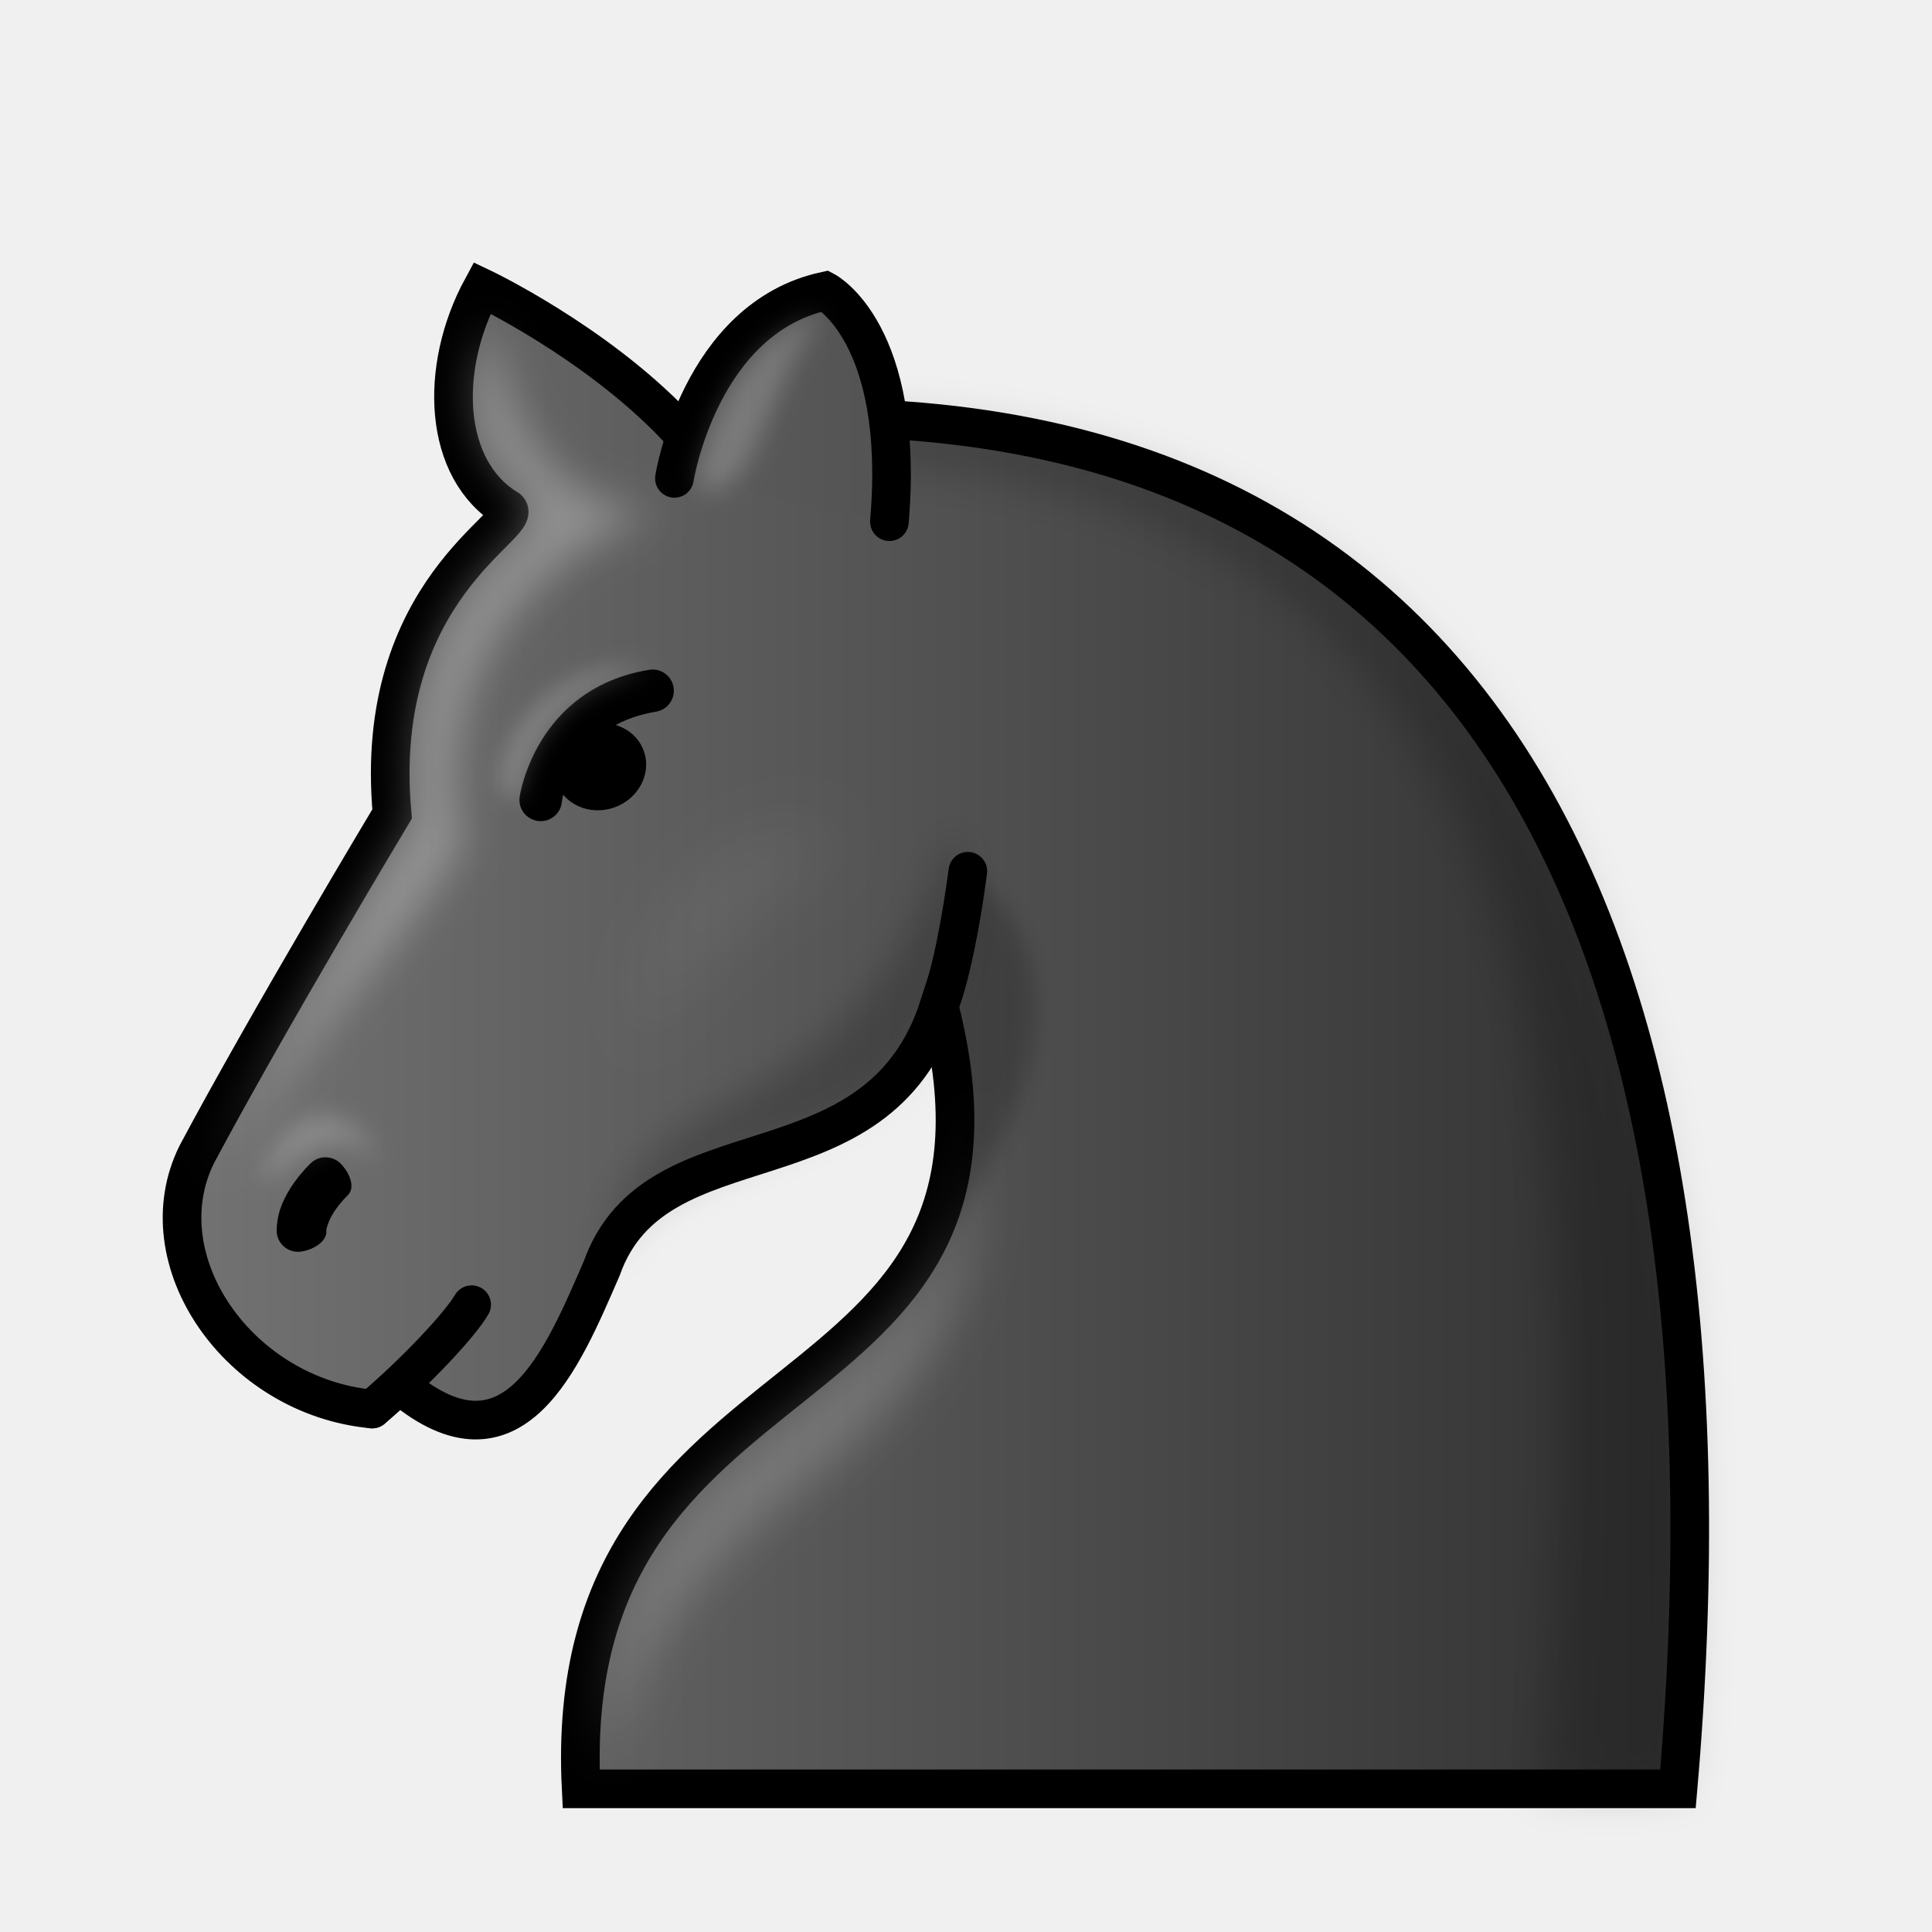
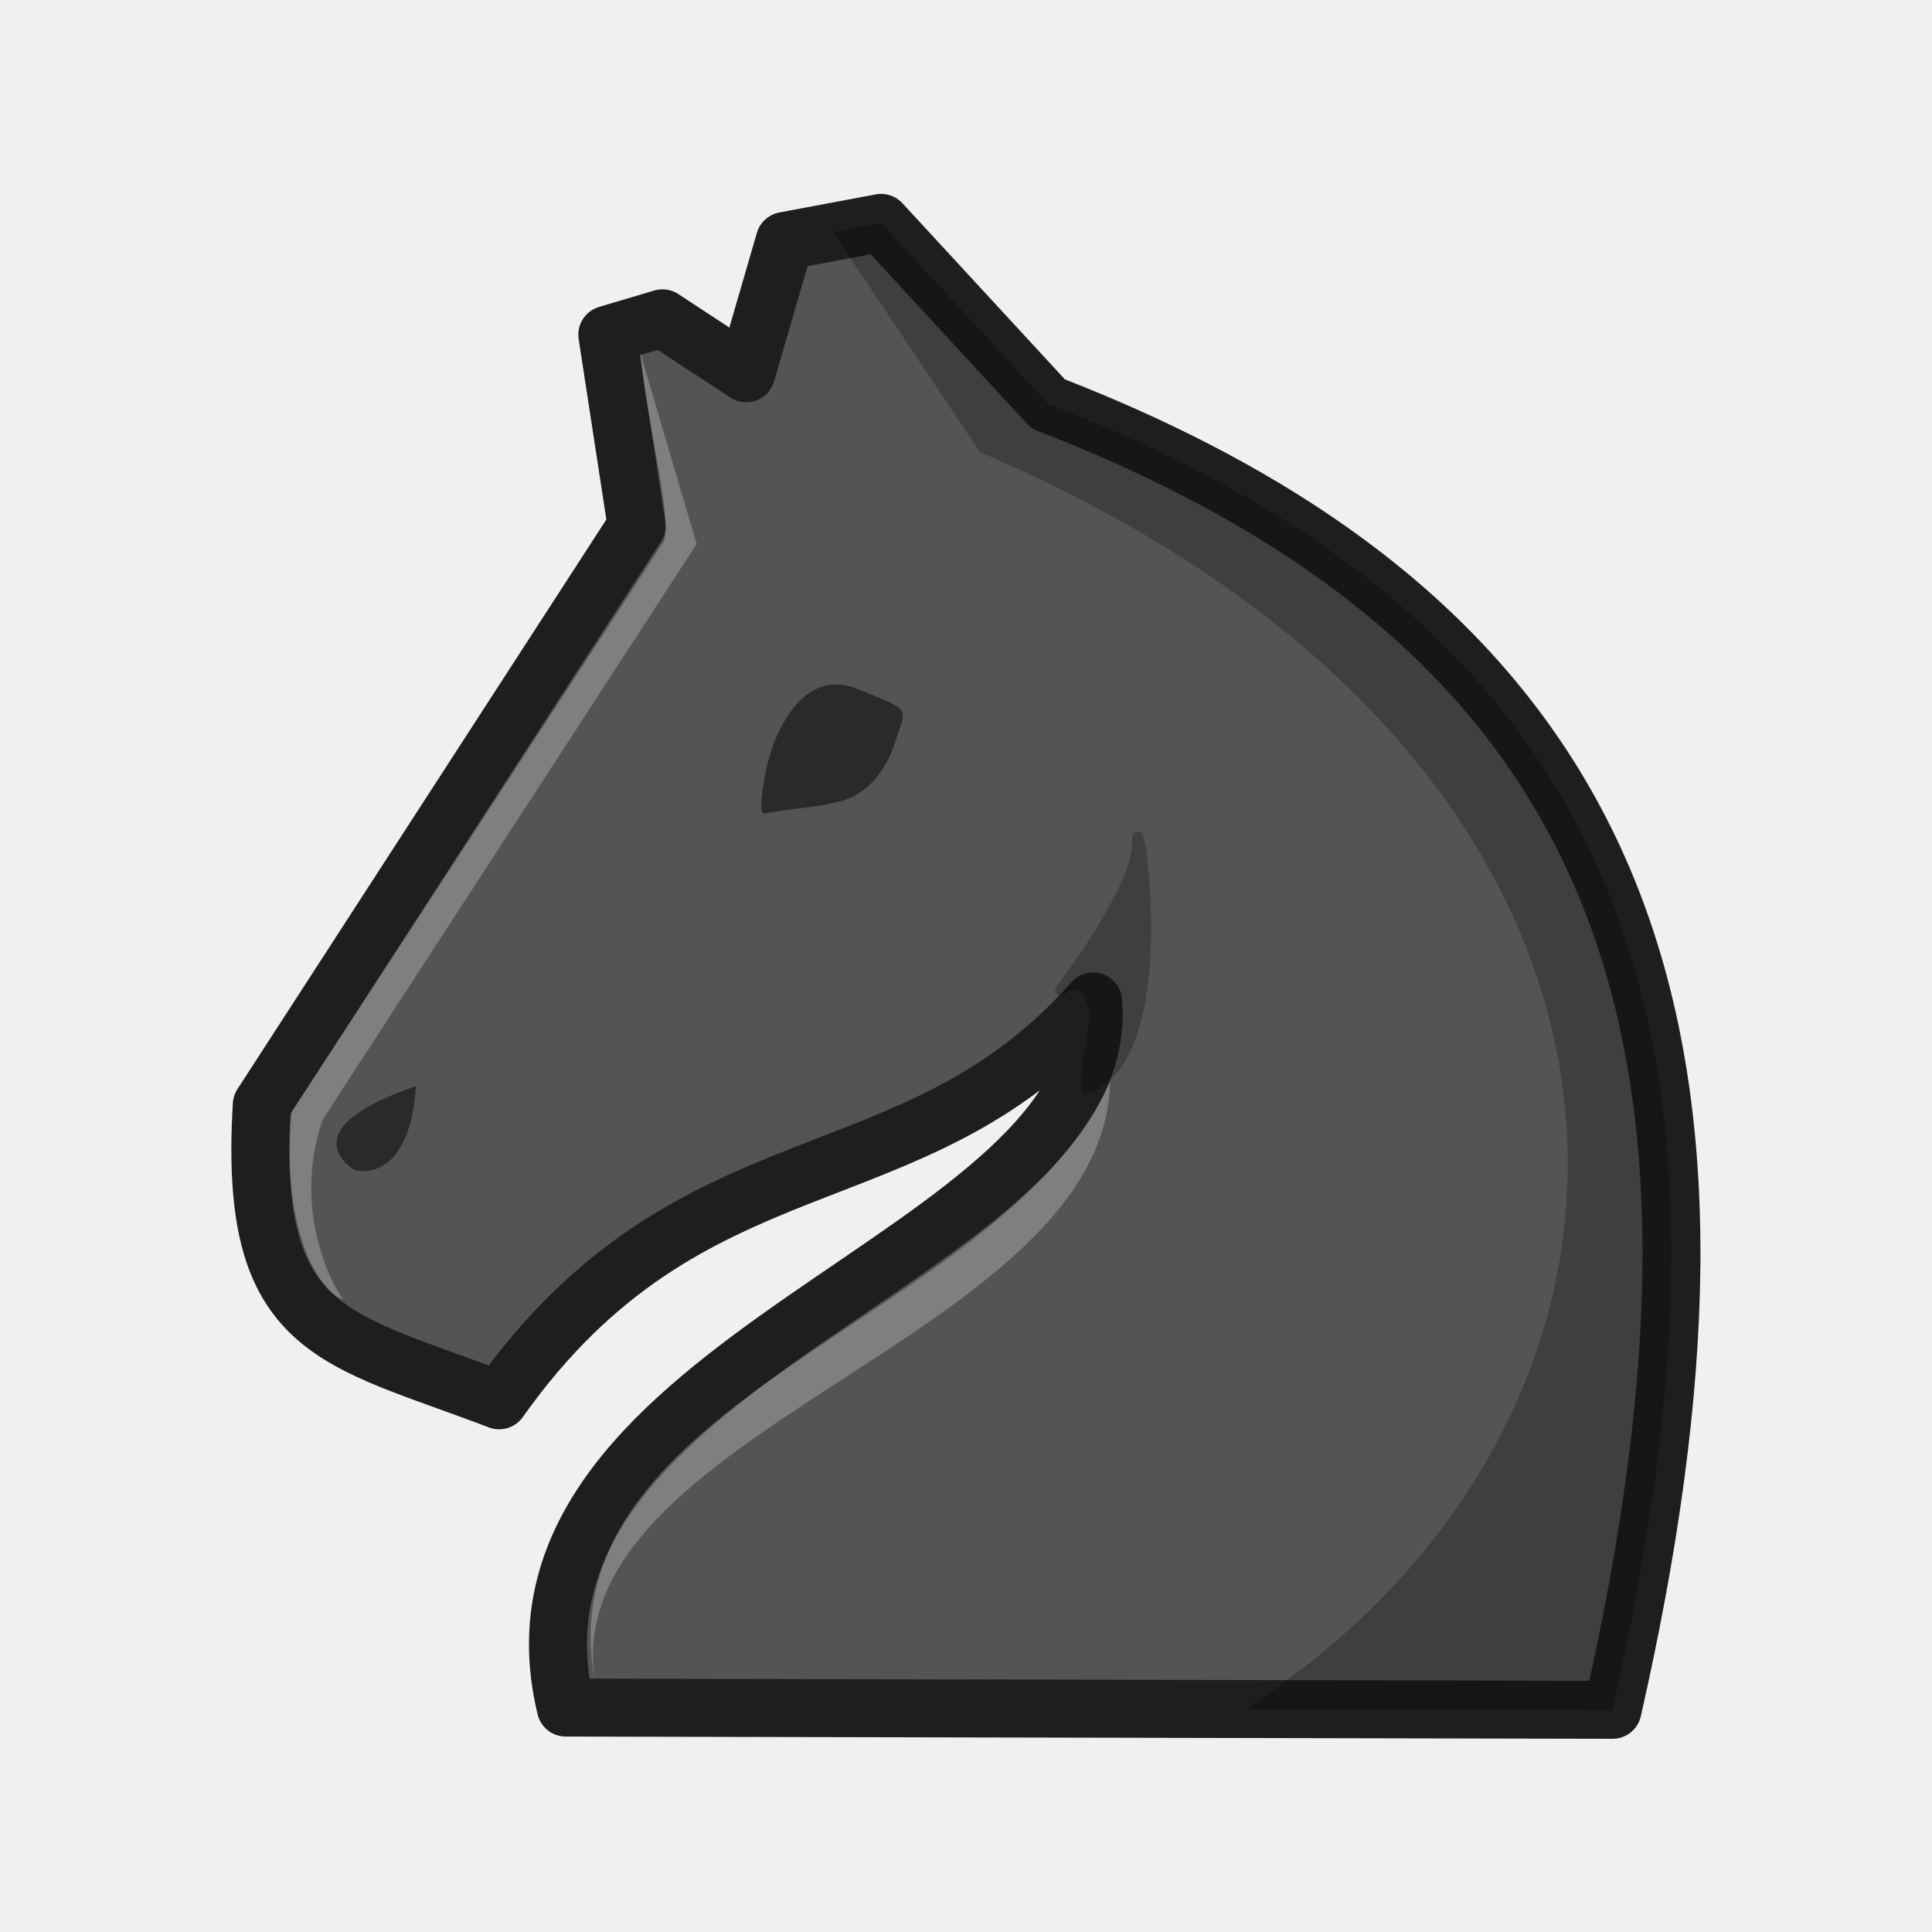
- <svg xmlns="http://www.w3.org/2000/svg" xmlns:xlink="http://www.w3.org/1999/xlink" width="50mm" height="50mm" fill-rule="evenodd" clip-rule="evenodd" image-rendering="optimizeQuality" shape-rendering="geometricPrecision" text-rendering="geometricPrecision" viewBox="0 0 50 50">
-   <defs>
-     <filter id="c" width="1.128" height="1.077" x="-.064" y="-.038" color-interpolation-filters="sRGB">
-       <feGaussianBlur stdDeviation=".57" />
-     </filter>
-     <filter id="e" width="1.216" height="1.115" x="-.108" y="-.057" style="color-interpolation-filters:sRGB">
-       <feGaussianBlur stdDeviation=".527" />
-     </filter>
-     <filter id="f" width="1.307" height="1.167" x="-.153" y="-.083" style="color-interpolation-filters:sRGB">
-       <feGaussianBlur stdDeviation=".612" />
-     </filter>
-     <filter id="g" width="1.469" height="1.834" x="-.234" y="-.417" color-interpolation-filters="sRGB">
-       <feGaussianBlur stdDeviation=".299" />
-     </filter>
-     <filter id="h" width="1.461" height="1.329" x="-.231" y="-.164" style="color-interpolation-filters:sRGB">
-       <feGaussianBlur stdDeviation=".312" />
-     </filter>
-     <filter id="i" width="1.238" height="1.198" x="-.119" y="-.099" color-interpolation-filters="sRGB">
-       <feGaussianBlur stdDeviation=".467" />
-     </filter>
-     <filter id="j" width="1.358" height="1.415" x="-.179" y="-.207" style="color-interpolation-filters:sRGB">
-       <feGaussianBlur stdDeviation=".292" />
-     </filter>
-     <filter id="k" width="1.641" height="1.823" x="-.321" y="-.411" color-interpolation-filters="sRGB">
-       <feGaussianBlur stdDeviation="1.013" />
-     </filter>
-     <filter id="l" width="1.479" height="1.139" x="-.239" y="-.07" color-interpolation-filters="sRGB">
-       <feGaussianBlur stdDeviation=".279" />
-     </filter>
-     <linearGradient xlink:href="#a" id="b" x1="-736.5" x2="-696.5" y1="-367.96" y2="-367.96" gradientTransform="matrix(.99995 0 0 .99606 740.69 393.31)" gradientUnits="userSpaceOnUse" />
-     <linearGradient id="a" x1="9.241" x2="40.761" y1="27.266" y2="27.266" gradientTransform="matrix(1.0155 0 0 1.0103 -.389 .482)" gradientUnits="userSpaceOnUse">
-       <stop offset="0" stop-color="#635f5e" style="stop-color:#737373" />
-       <stop offset="1" stop-color="#131111" style="stop-color:#303030" />
-     </linearGradient>
-     <linearGradient xlink:href="#a" id="d" x1="-116.32" x2="-77.199" y1="299.9" y2="299.9" gradientTransform="matrix(1.1045 0 0 1.0827 130.81 -314.94)" gradientUnits="userSpaceOnUse" />
-   </defs>
-   <path fill="url(#linearGradient2766-9)" stroke="#000" stroke-dashoffset="1.852" stroke-linecap="round" d="M10.393 35.883c2.887 2.407 4.157-.702 5.178-3.053 1.398-3.953 7.128-1.826 8.733-6.795 2.83 11.085-9.865 8.393-9.264 20.26h28.386c1.913-22.102-5.002-37.42-25.957-35.287-2.083-2.176-4.992-3.558-4.992-3.558-1.13 2.085-1.012 4.716.667 5.722.439.4-3.527 2.078-2.996 7.892 0 0-3.192 5.317-5.055 8.811-1.356 2.732 1.074 6.265 4.536 6.59" style="clip-rule:evenodd;fill-rule:evenodd;fill:url(#b);shape-rendering:geometricPrecision" />
-   <path d="M16.859 17.328a.472.472 0 0 0-.053.006c-2.943.479-3.352 3.258-3.352 3.258a.55.55 0 0 0 1.079.218s.172-2.023 2.451-2.393a.549.549 0 0 0-.125-1.089z" color="#000" style="clip-rule:evenodd;fill-rule:evenodd;font-feature-settings:normal;font-variant-alternates:normal;font-variant-caps:normal;font-variant-east-asian:normal;font-variant-ligatures:normal;font-variant-numeric:normal;font-variant-position:normal;font-variation-settings:normal;inline-size:0;isolation:auto;mix-blend-mode:normal;shape-margin:0;shape-padding:0;shape-rendering:geometricPrecision;text-decoration-color:#000;text-decoration-line:none;text-decoration-style:solid;text-indent:0;text-orientation:mixed;text-transform:none;white-space:normal" />
-   <path d="M16.7 19.572a1.117 1.204 69.395 0 1-.943 1.366 1.117 1.204 69.395 0 1-1.401-.825 1.117 1.204 69.395 0 1 .943-1.366 1.117 1.204 69.395 0 1 1.401.825z" style="clip-rule:evenodd;fill-rule:evenodd;paint-order:markers fill stroke;shape-rendering:geometricPrecision" />
-   <path d="M8.419 29.95a.55.55 0 0 0-.384.16c-.438.436-.669.85-.78 1.172-.11.323-.093.617-.093.617a.55.55 0 0 0 .597.495c.304-.027.715-.248.687-.55 0 0-.014 0 .04-.162.056-.16.184-.42.514-.749.215-.214.028-.609-.188-.823a.552.552 0 0 0-.393-.16z" color="#000" style="clip-rule:evenodd;fill-rule:evenodd;font-feature-settings:normal;font-variant-alternates:normal;font-variant-caps:normal;font-variant-east-asian:normal;font-variant-ligatures:normal;font-variant-numeric:normal;font-variant-position:normal;font-variation-settings:normal;inline-size:0;isolation:auto;mix-blend-mode:normal;shape-margin:0;shape-padding:0;shape-rendering:geometricPrecision;text-decoration-color:#000;text-decoration-line:none;text-decoration-style:solid;text-indent:0;text-orientation:mixed;text-transform:none;white-space:normal" />
-   <path d="M-718.42-382.86c17.099.645 19.298 14.991 17.595 34.473h3.526c1.754-20.341-3.914-34.957-21.01-35.602z" filter="url(#filter1572-7-1)" opacity=".25" style="clip-rule:evenodd;fill-rule:evenodd;filter:url(#c);opacity:.2;shape-rendering:geometricPrecision" transform="matrix(.99995 0 0 .99606 740.69 393.31)" />
-   <path fill="url(#linearGradient2768-3)" stroke="#000" stroke-linecap="round" d="M17.454 12.38s.652-4.143 3.9-4.848c0 0 2.08 1.085 1.664 5.969" style="clip-rule:evenodd;fill-rule:evenodd;fill:url(#d);paint-order:markers fill stroke;shape-rendering:geometricPrecision" />
-   <path fill="none" stroke="#000" stroke-linecap="round" d="M12.206 33.765c-.306.526-1.452 1.747-2.575 2.701" style="clip-rule:evenodd;fill-rule:evenodd;shape-rendering:geometricPrecision" />
-   <path d="m5.427 30.42 4.195-7.324 1.172-1.892s-.797-4.414 2.719-7.38c0 0 .554-.615.003-1.107-.553-.492-1.936-2.128-.753-4.336-.077-.022.274 4.806 4.353 4.864-3.919 1.25-6.11 4.99-5.15 8.582-.736 1.173-1.458 2.08-2.375 3.208-.82 1.01-1.796 2.196-3.078 3.907-.34.454-.7.944-1.085 1.478z" style="clip-rule:evenodd;fill-rule:evenodd;fill:#fff;filter:url(#e);image-rendering:optimizeQuality;mix-blend-mode:normal;opacity:.3;shape-rendering:geometricPrecision" />
-   <path d="M15.757 45.676c-.744-9.435 10.084-8.795 9.438-17.61 1.104 10.971-7.883 9.13-9.438 17.61z" style="clip-rule:evenodd;fill-rule:evenodd;fill:#fff;filter:url(#f);image-rendering:optimizeQuality;opacity:.2;shape-rendering:geometricPrecision" />
-   <path d="M-733.97-364.25c-.015.573 1.587-1.887 3.06-.439-.597-1.43-2.217-1.902-3.06.439z" filter="url(#filter3022-9)" style="clip-rule:evenodd;fill-rule:evenodd;fill:#fff;filter:url(#g);image-rendering:optimizeQuality;opacity:.2;shape-rendering:geometricPrecision" transform="matrix(.99995 0 0 .99606 740.69 393.31)" />
-   <path d="M18.027 12.578s.58-3.7 3.249-4.46c-1.554 1.972-1.745 5.155-3.249 4.46z" style="clip-rule:evenodd;fill-rule:evenodd;fill:#fff;filter:url(#h);image-rendering:optimizeQuality;opacity:.2;shape-rendering:geometricPrecision" />
-   <path d="M-716.03-369.64c.405-1.184.326-3.052-.03-3.612-2.96 8.671-8.246 5.492-9.102 11.347 1.64-3.708 7.813-2.42 9.132-7.735z" filter="url(#filter1433-2-4-3)" opacity=".25" style="clip-rule:evenodd;fill-rule:evenodd;filter:url(#i);image-rendering:optimizeQuality;opacity:.2;shape-rendering:geometricPrecision" transform="matrix(.99995 0 0 .99606 740.69 393.31)" />
-   <path d="M-723.87-377.47c-3.217.615-3.405 3.277-3.405 3.277s-.499.21-.49-.328c-.231-.688 1.215-3.475 3.895-2.949z" filter="url(#filter1676-3-7)" opacity=".2" style="clip-rule:evenodd;fill-rule:evenodd;fill:#fff;filter:url(#j);image-rendering:optimizeQuality;opacity:.2;shape-rendering:geometricPrecision" transform="matrix(.99995 0 0 .99606 740.69 393.31)" />
-   <path fill="#fff" d="M-723.63-356.13c-6.532-.827-7.581 5.84-7.581 5.84 1.11-2.066 4.294-4.784 7.581-5.84z" filter="url(#filter1866-4-7)" style="clip-rule:evenodd;fill-rule:evenodd;filter:url(#k);image-rendering:optimizeQuality;opacity:.1;shape-rendering:geometricPrecision" transform="matrix(.76507 0 0 .92137 575.69 349.88)" />
-   <path fill="none" stroke="#000" stroke-linecap="round" stroke-linejoin="round" d="M24.304 26.035s.399-.909.744-3.487" />
-   <path d="M23.987 32.169c.364-.026 5.37-6.215 1.061-9.62l-.51 4.556c.107 1.682.437 3.359-.551 5.064z" filter="url(#filter1605-5)" opacity=".15" style="clip-rule:evenodd;fill-rule:evenodd;filter:url(#l);image-rendering:optimizeQuality;opacity:.2;shape-rendering:geometricPrecision" />
+ <svg xmlns="http://www.w3.org/2000/svg" width="50mm" height="50mm" fill-rule="evenodd" clip-rule="evenodd" image-rendering="optimizeQuality" shape-rendering="geometricPrecision" text-rendering="geometricPrecision" viewBox="0 0 50 50">
+   <path d="m22.803 5.768-2.495.468-.995 3.425-2.169-1.423-1.427.424.76 4.951-9.702 14.98c-.358 5.956 1.871 6.017 6.143 7.647 4.973-7.019 10.689-5.016 15.371-10.323.563 6.622-15.845 9.2-13.646 18.275l27.09.058c3.811-16.778 1.02-27.75-14.607-33.796z" style="clip-rule:evenodd;fill-rule:evenodd;fill:#545454;image-rendering:optimizeQuality;paint-order:normal;shape-rendering:geometricPrecision;stroke-linejoin:round;stroke-width:1.5;stroke:#1e1e1e" />
+   <path d="M21.619 17.718c-.45-.01-.835.285-1.09.609-.414.533-.63 1.178-.748 1.82-.044.278-.094.558-.077.838.026.098.144.063.217.044.632-.118 1.29-.128 1.907-.316.447-.14.801-.464 1.034-.84.233-.36.333-.773.471-1.168.061-.138.045-.315-.096-.407-.232-.16-.513-.242-.772-.356-.254-.097-.505-.23-.788-.224h-.059z" style="clip-rule:evenodd;fill-rule:evenodd;image-rendering:optimizeQuality;opacity:.5;paint-order:fill markers stroke;shape-rendering:geometricPrecision" />
+   <path d="m22.803 5.768-1.247.234 3.807 5.702c19.045 8.125 18.868 24.79 6.86 32.524l9.51.021c3.81-16.778 1.023-27.75-14.604-33.796z" style="clip-rule:evenodd;fill-rule:evenodd;image-rendering:optimizeQuality;opacity:.25;shape-rendering:geometricPrecision" />
+   <path d="M16.586 9.211c.146 1.706.874 4.43.571 4.836l-9.61 14.73c-.323 3.61 1.066 4.888 1.342 4.832-.087.01-1.418-2.128-.53-4.647l9.67-14.883-1.432-4.858c-.14-.132.159.072-.01-.01z" style="clip-rule:evenodd;fill-rule:evenodd;fill:#fff;image-rendering:optimizeQuality;opacity:.25;paint-order:normal;shape-rendering:geometricPrecision" />
+   <path d="M27.442 25.617s2.02-2.624 1.99-3.823 1.065 5.553-1.303 6.363c-.098-.413.272-1.709.198-1.993-.32-1.224-.884-.417-.885-.547z" style="clip-rule:evenodd;fill-rule:evenodd;image-rendering:optimizeQuality;opacity:.25;shape-rendering:geometricPrecision;stroke-width:.265px;stroke:#000" />
+   <path d="M28.727 28.005c-2.834 6.232-14.734 8.14-13.325 15.542-1.072-6.537 13.176-8.88 13.325-15.542z" style="fill:#fff;opacity:.25" />
+   <path d="M10.763 28.109s-.047 2.386-1.561 2.185c0 0-1.834-1.016 1.561-2.185z" style="fill:#000;opacity:.5" />
</svg>
